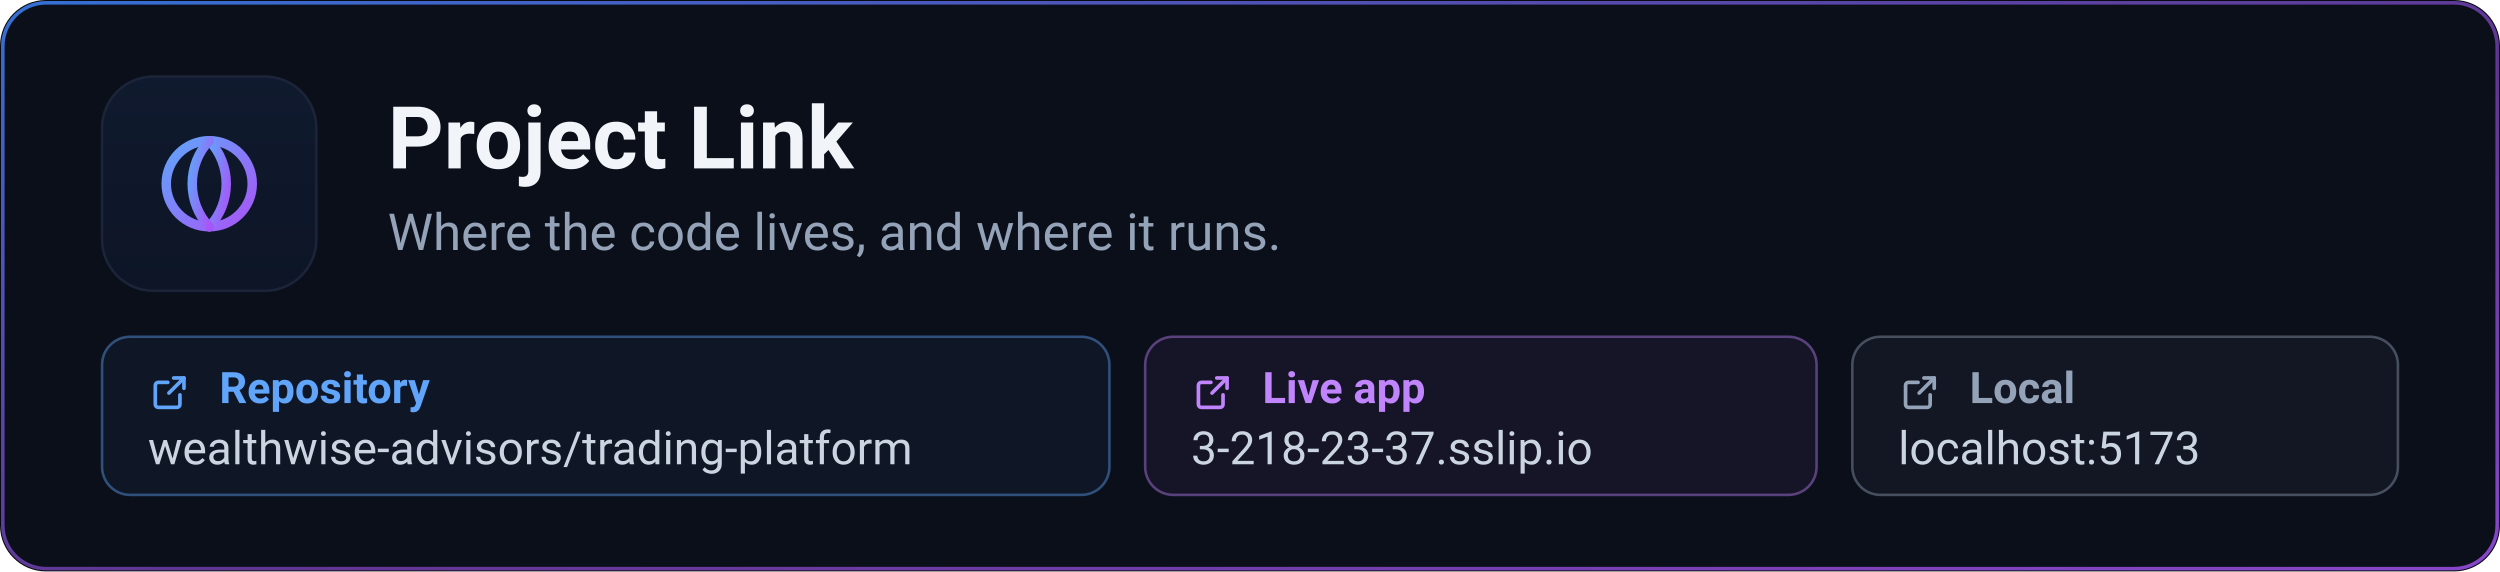
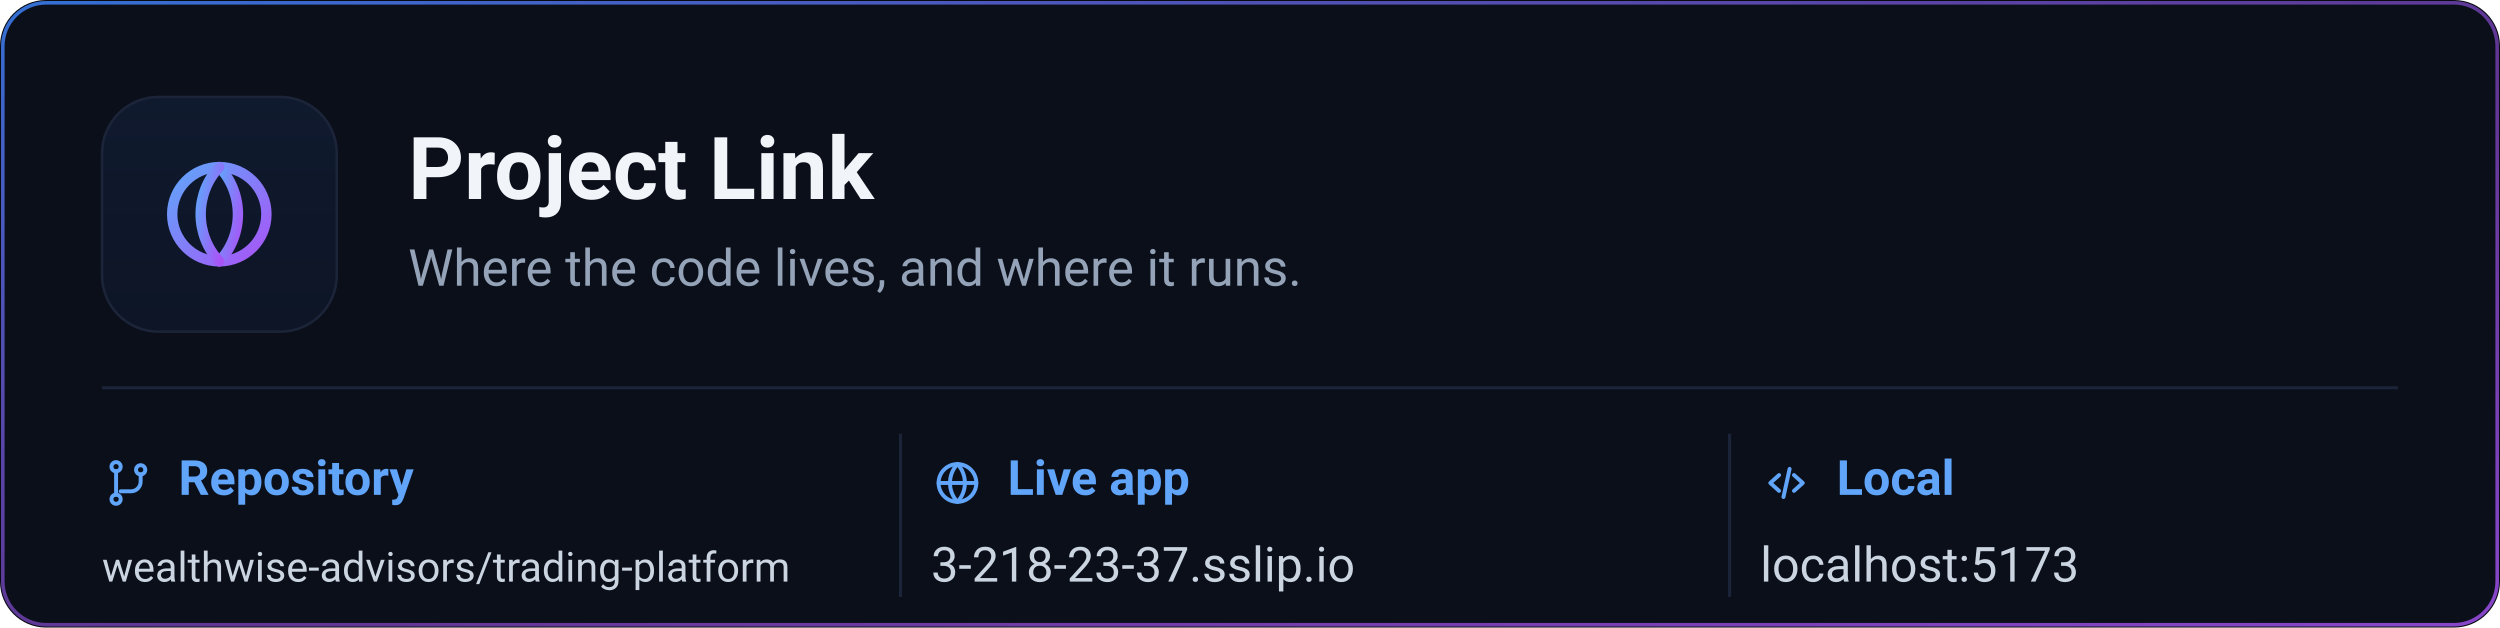
- <svg xmlns="http://www.w3.org/2000/svg" viewBox="0 0 980 224" width="980" height="224" role="img" aria-label="Project links: the repository, the deployed app and the local development address">
+ <svg xmlns="http://www.w3.org/2000/svg" viewBox="0 0 980 246" width="980" height="246" role="img" aria-label="Project links: the repository, the deployed app and the local development address">
  <defs>
    <linearGradient id="edge" x1="0" y1="0" x2="1" y2="1">
      <stop offset="0%" stop-color="#3b82f6" stop-opacity=".85" />
      <stop offset="55%" stop-color="#a855f7" stop-opacity=".55" />
      <stop offset="100%" stop-color="#a855f7" stop-opacity=".8" />
    </linearGradient>
    <linearGradient id="mark" x1="0" y1="0" x2="1" y2="1">
      <stop offset="0%" stop-color="#60a5fa" />
      <stop offset="100%" stop-color="#a855f7" />
    </linearGradient>
    <linearGradient id="tile" x1="0" y1="0" x2="0" y2="1">
      <stop offset="0%" stop-color="#101a2e" />
      <stop offset="100%" stop-color="#0d1526" />
    </linearGradient>
  </defs>
-   <rect width="980" height="224" rx="18" fill="#080b12" />
-   <rect x="1.1" y="1.1" width="977.8" height="221.8" rx="17" fill="#0b0f1a" stroke="url(#edge)" stroke-width="1.4" />
-   <rect x="40" y="30" width="84" height="84" rx="20.2" fill="url(#tile)" stroke="#1b2438" />
-   <g transform="translate(58.5 48.5) scale(1.960)" fill="none" stroke="url(#mark)" stroke-width="1.9" stroke-linecap="round" stroke-linejoin="round">
+   <rect width="980" height="246" rx="18" fill="#080b12" />
+   <rect x="1.1" y="1.1" width="977.8" height="243.8" rx="17" fill="#0b0f1a" stroke="url(#edge)" stroke-width="1.4" />
+   <rect x="40" y="38" width="92" height="92" rx="22.1" fill="url(#tile)" stroke="#1b2438" />
+   <g transform="translate(60.2 58.2) scale(2.147)" fill="none" stroke="url(#mark)" stroke-width="1.9" stroke-linecap="round" stroke-linejoin="round">
    <circle cx="12" cy="12" r="8.6" />
    <path d="M3.4 12h17.2" />
    <path d="M12 3.4c2.2 2.3 3.4 5.4 3.4 8.6S14.2 18.3 12 20.6" />
    <path d="M12 3.4C9.8 5.7 8.6 8.8 8.6 12s1.2 6.3 3.4 8.6" />
  </g>
-   <text x="152" y="66" font-family="ui-sans-serif,-apple-system,BlinkMacSystemFont,'Segoe UI',Roboto,Helvetica,Arial,sans-serif" font-size="34" font-weight="700" fill="#f1f5f9">Project Link</text>
-   <text x="152" y="98" font-family="ui-sans-serif,-apple-system,BlinkMacSystemFont,'Segoe UI',Roboto,Helvetica,Arial,sans-serif" font-size="20" fill="#94a3b8">Where the code lives, and where it runs.</text>
-   <rect x="40.0" y="132" width="394.9" height="62" rx="11" fill="#60a5fa" fill-opacity="0.06" stroke="#60a5fa" stroke-opacity="0.42" />
-   <g transform="translate(58.0 145.0) scale(0.720)" fill="none" stroke="#60a5fa" stroke-width="2.0" stroke-linecap="round" stroke-linejoin="round">
-     <path d="M14 4.4h5.6V10" />
-     <path d="M19.6 4.4 11.4 12.6" />
-     <path d="M17.4 13.6v5.2c0 .9-.7 1.6-1.6 1.6H5.6c-.9 0-1.6-.7-1.6-1.6V8.4c0-.9.7-1.6 1.6-1.6h5.2" />
+   <text x="160" y="78" font-family="ui-sans-serif,-apple-system,BlinkMacSystemFont,'Segoe UI',Roboto,Helvetica,Arial,sans-serif" font-size="34" font-weight="700" fill="#f1f5f9">Project Link</text>
+   <text x="160" y="112" font-family="ui-sans-serif,-apple-system,BlinkMacSystemFont,'Segoe UI',Roboto,Helvetica,Arial,sans-serif" font-size="20" fill="#94a3b8">Where the code lives, and where it runs.</text>
+   <line x1="40" y1="152" x2="940" y2="152" stroke="#1b2438" stroke-width="1.2" />
+   <g transform="translate(40.0 179.0) scale(0.860)" fill="none" stroke="#60a5fa" stroke-width="1.8" stroke-linecap="round" stroke-linejoin="round">
+     <path d="M6.4 6.6v10.8" />
+     <circle cx="6.4" cy="4.6" r="2.1" />
+     <circle cx="6.4" cy="19.4" r="2.1" />
+     <circle cx="17.6" cy="6" r="2.1" />
+     <path d="M17.6 8.1v3.3a4.4 4.4 0 0 1-4.4 4.4H8.5" />
  </g>
-   <text x="86.0" y="158" font-family="ui-sans-serif,-apple-system,BlinkMacSystemFont,'Segoe UI',Roboto,Helvetica,Arial,sans-serif" font-size="17" font-weight="600" fill="#60a5fa">Repository</text>
-   <text x="58.0" y="182" font-family="ui-sans-serif,-apple-system,BlinkMacSystemFont,'Segoe UI',Roboto,Helvetica,Arial,sans-serif" font-size="18.0" fill="#cbd5e1">wealthwise-advisors/trading-platform</text>
-   <rect x="448.9" y="132" width="263.2" height="62" rx="11" fill="#c084fc" fill-opacity="0.06" stroke="#c084fc" stroke-opacity="0.42" />
-   <g transform="translate(466.9 145.0) scale(0.720)" fill="none" stroke="#c084fc" stroke-width="2.0" stroke-linecap="round" stroke-linejoin="round">
-     <path d="M14 4.4h5.6V10" />
-     <path d="M19.6 4.4 11.4 12.6" />
-     <path d="M17.4 13.6v5.2c0 .9-.7 1.6-1.6 1.6H5.6c-.9 0-1.6-.7-1.6-1.6V8.4c0-.9.7-1.6 1.6-1.6h5.2" />
+   <text x="70.0" y="194" font-family="ui-sans-serif,-apple-system,BlinkMacSystemFont,'Segoe UI',Roboto,Helvetica,Arial,sans-serif" font-size="19.0" font-weight="600" fill="#60a5fa">Repository</text>
+   <text x="40.0" y="228" font-family="ui-sans-serif,-apple-system,BlinkMacSystemFont,'Segoe UI',Roboto,Helvetica,Arial,sans-serif" font-size="16.2" fill="#cbd5e1">wealthwise-advisors/trading-platform</text>
+   <line x1="353.0" y1="170" x2="353.0" y2="234" stroke="#1b2438" stroke-width="1.2" />
+   <g transform="translate(365.0 179.0) scale(0.860)" fill="none" stroke="#60a5fa" stroke-width="1.8" stroke-linecap="round" stroke-linejoin="round">
+     <circle cx="12" cy="12" r="8.6" />
+     <path d="M3.4 12h17.2" />
+     <path d="M12 3.4c2.2 2.3 3.4 5.4 3.4 8.6S14.2 18.3 12 20.6" />
+     <path d="M12 3.4C9.8 5.7 8.6 8.8 8.6 12s1.2 6.3 3.4 8.6" />
  </g>
-   <text x="494.9" y="158" font-family="ui-sans-serif,-apple-system,BlinkMacSystemFont,'Segoe UI',Roboto,Helvetica,Arial,sans-serif" font-size="17" font-weight="600" fill="#c084fc">Live app</text>
-   <text x="466.9" y="182" font-family="ui-sans-serif,-apple-system,BlinkMacSystemFont,'Segoe UI',Roboto,Helvetica,Arial,sans-serif" font-size="18.0" fill="#cbd5e1">3-218-23-37.sslip.io</text>
-   <rect x="726.1" y="132" width="213.9" height="62" rx="11" fill="#94a3b8" fill-opacity="0.06" stroke="#94a3b8" stroke-opacity="0.42" />
-   <g transform="translate(744.1 145.0) scale(0.720)" fill="none" stroke="#94a3b8" stroke-width="2.0" stroke-linecap="round" stroke-linejoin="round">
-     <path d="M14 4.4h5.6V10" />
-     <path d="M19.6 4.4 11.4 12.6" />
-     <path d="M17.4 13.6v5.2c0 .9-.7 1.6-1.6 1.6H5.6c-.9 0-1.6-.7-1.6-1.6V8.4c0-.9.7-1.6 1.6-1.6h5.2" />
+   <text x="395.0" y="194" font-family="ui-sans-serif,-apple-system,BlinkMacSystemFont,'Segoe UI',Roboto,Helvetica,Arial,sans-serif" font-size="19.0" font-weight="600" fill="#60a5fa">Live app</text>
+   <text x="365.0" y="228" font-family="ui-sans-serif,-apple-system,BlinkMacSystemFont,'Segoe UI',Roboto,Helvetica,Arial,sans-serif" font-size="19.0" fill="#cbd5e1">3-218-23-37.sslip.io</text>
+   <line x1="678.0" y1="170" x2="678.0" y2="234" stroke="#1b2438" stroke-width="1.2" />
+   <g transform="translate(690.0 179.0) scale(0.860)" fill="none" stroke="#60a5fa" stroke-width="1.8" stroke-linecap="round" stroke-linejoin="round">
+     <path d="M8.6 8.4 4.6 12l4 3.6" />
+     <path d="M15.4 8.4 19.4 12l-4 3.6" />
+     <path d="M13.4 5.6 10.6 18.4" />
  </g>
-   <text x="772.1" y="158" font-family="ui-sans-serif,-apple-system,BlinkMacSystemFont,'Segoe UI',Roboto,Helvetica,Arial,sans-serif" font-size="17" font-weight="600" fill="#94a3b8">Local</text>
-   <text x="744.1" y="182" font-family="ui-sans-serif,-apple-system,BlinkMacSystemFont,'Segoe UI',Roboto,Helvetica,Arial,sans-serif" font-size="18.0" fill="#cbd5e1">localhost:5173</text>
+   <text x="720.0" y="194" font-family="ui-sans-serif,-apple-system,BlinkMacSystemFont,'Segoe UI',Roboto,Helvetica,Arial,sans-serif" font-size="19.0" font-weight="600" fill="#60a5fa">Local</text>
+   <text x="690.0" y="228" font-family="ui-sans-serif,-apple-system,BlinkMacSystemFont,'Segoe UI',Roboto,Helvetica,Arial,sans-serif" font-size="19.0" fill="#cbd5e1">localhost:5173</text>
</svg>
